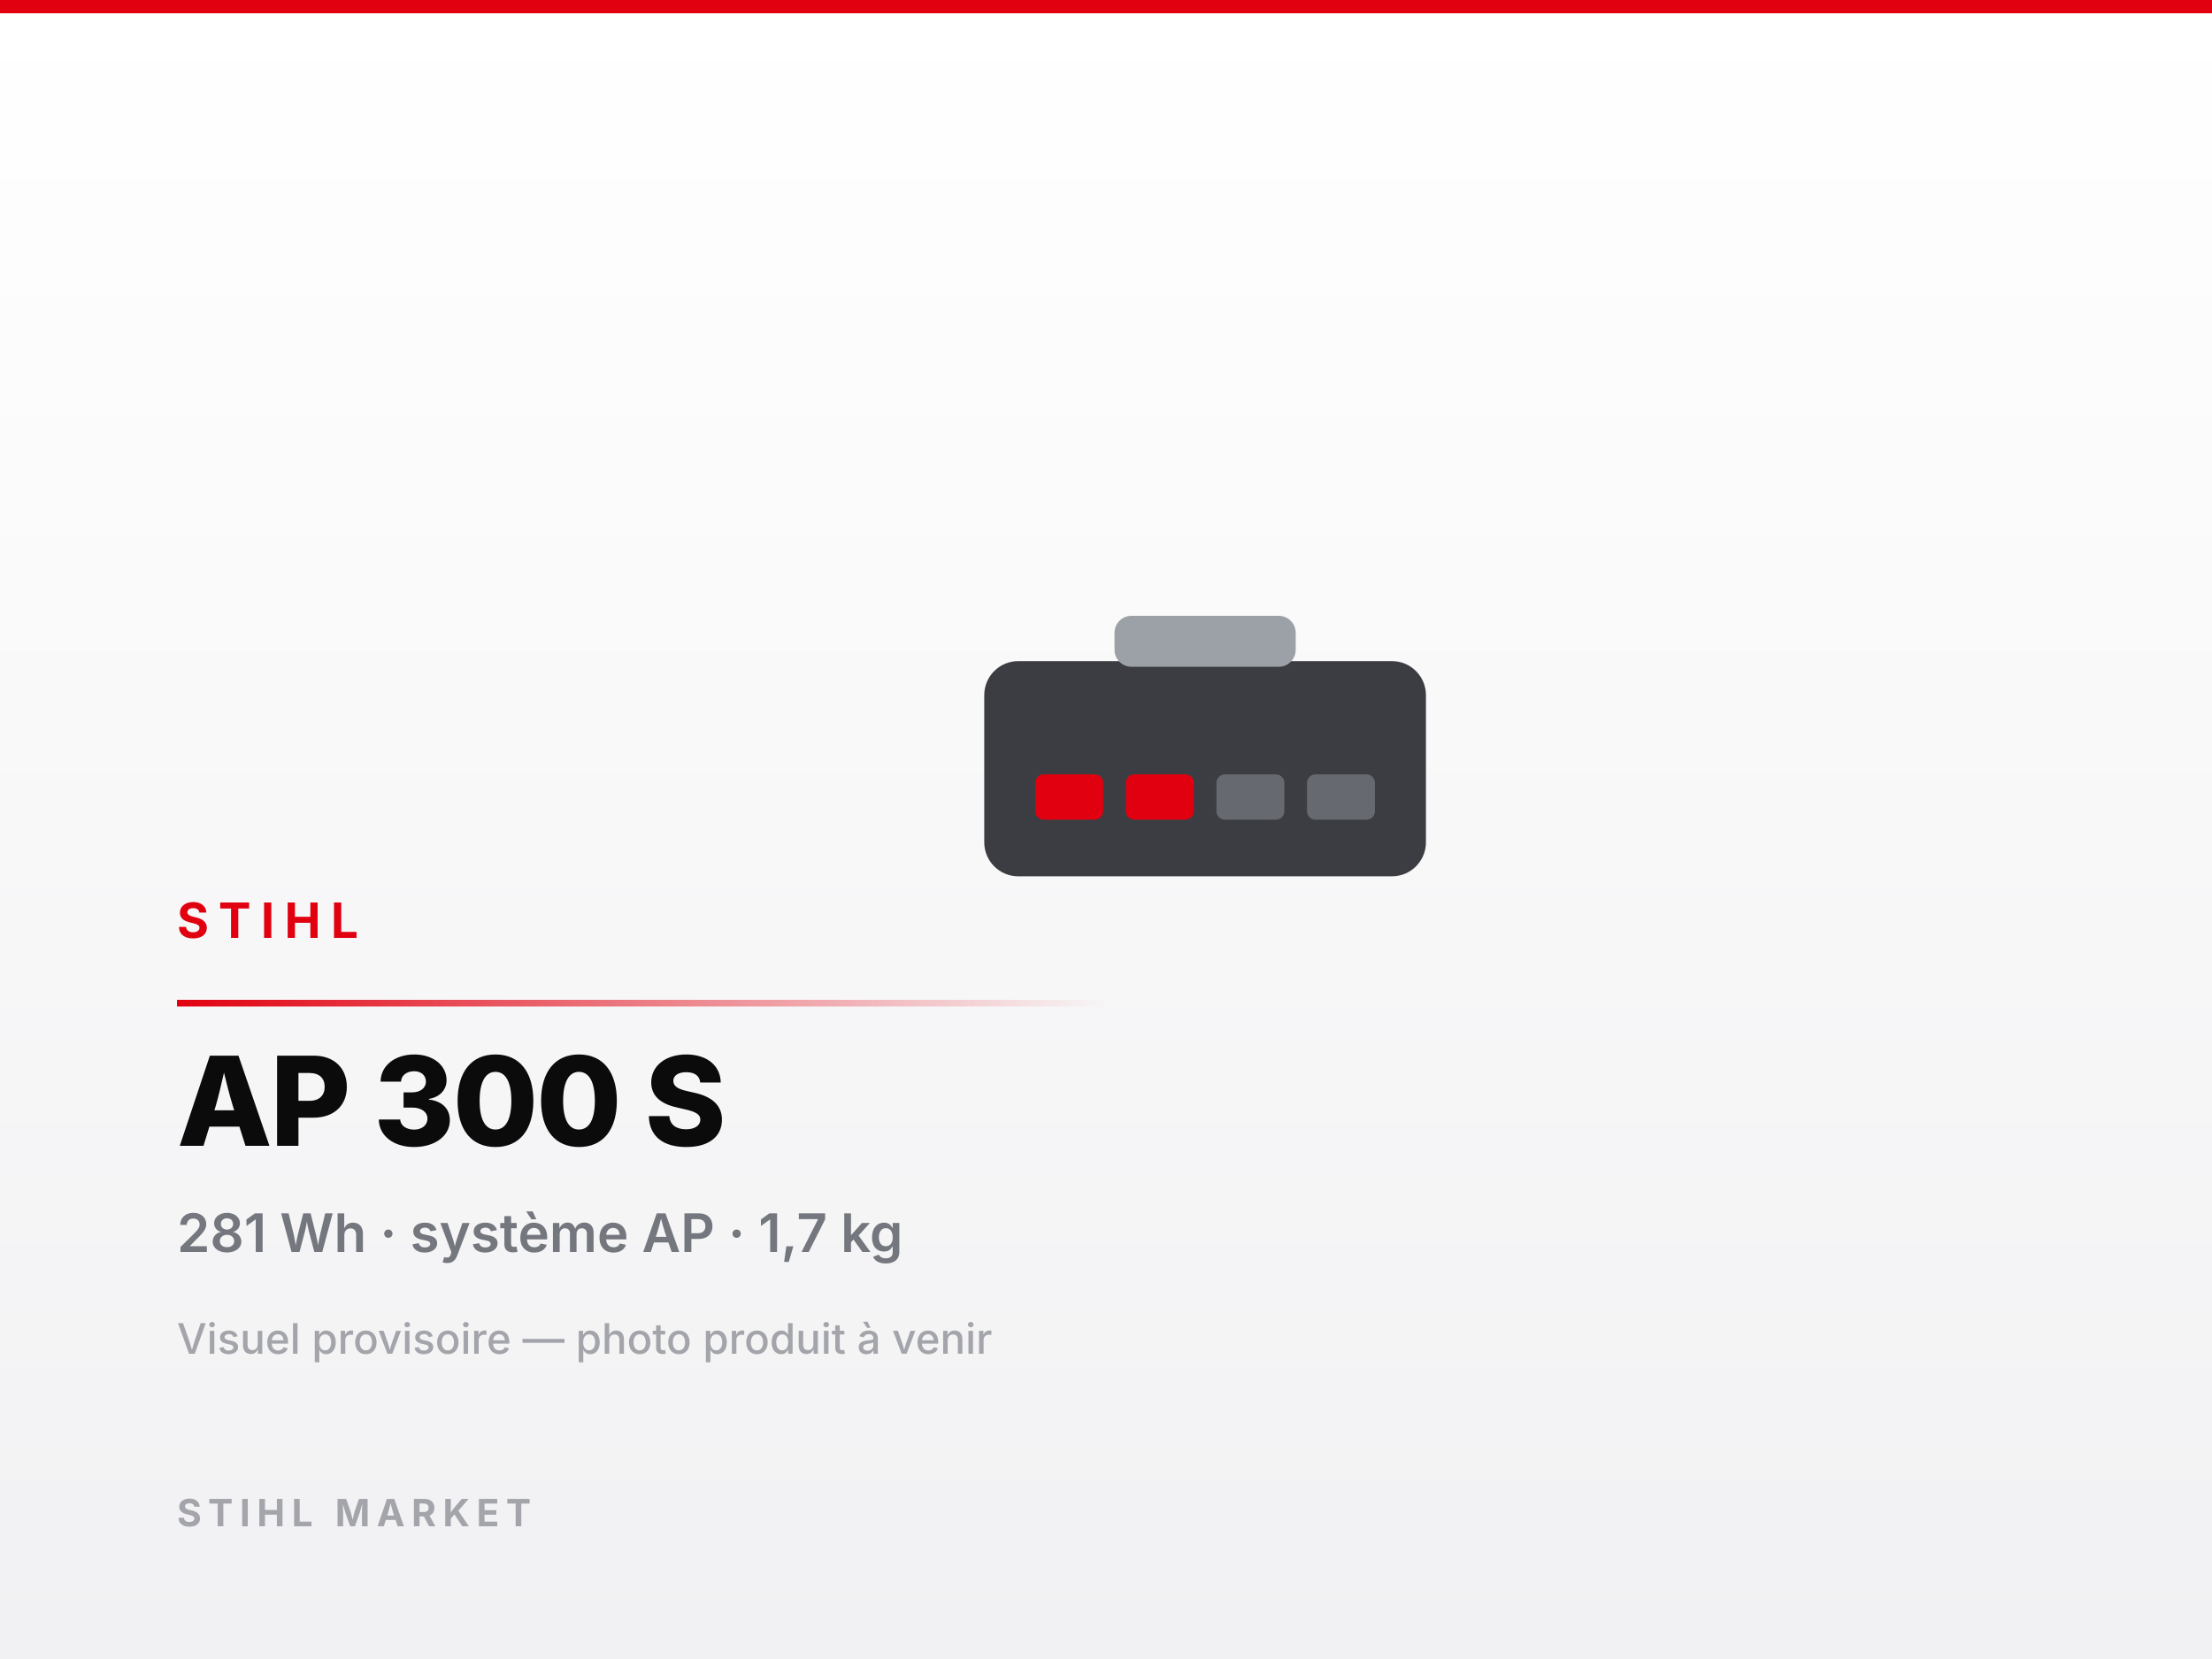
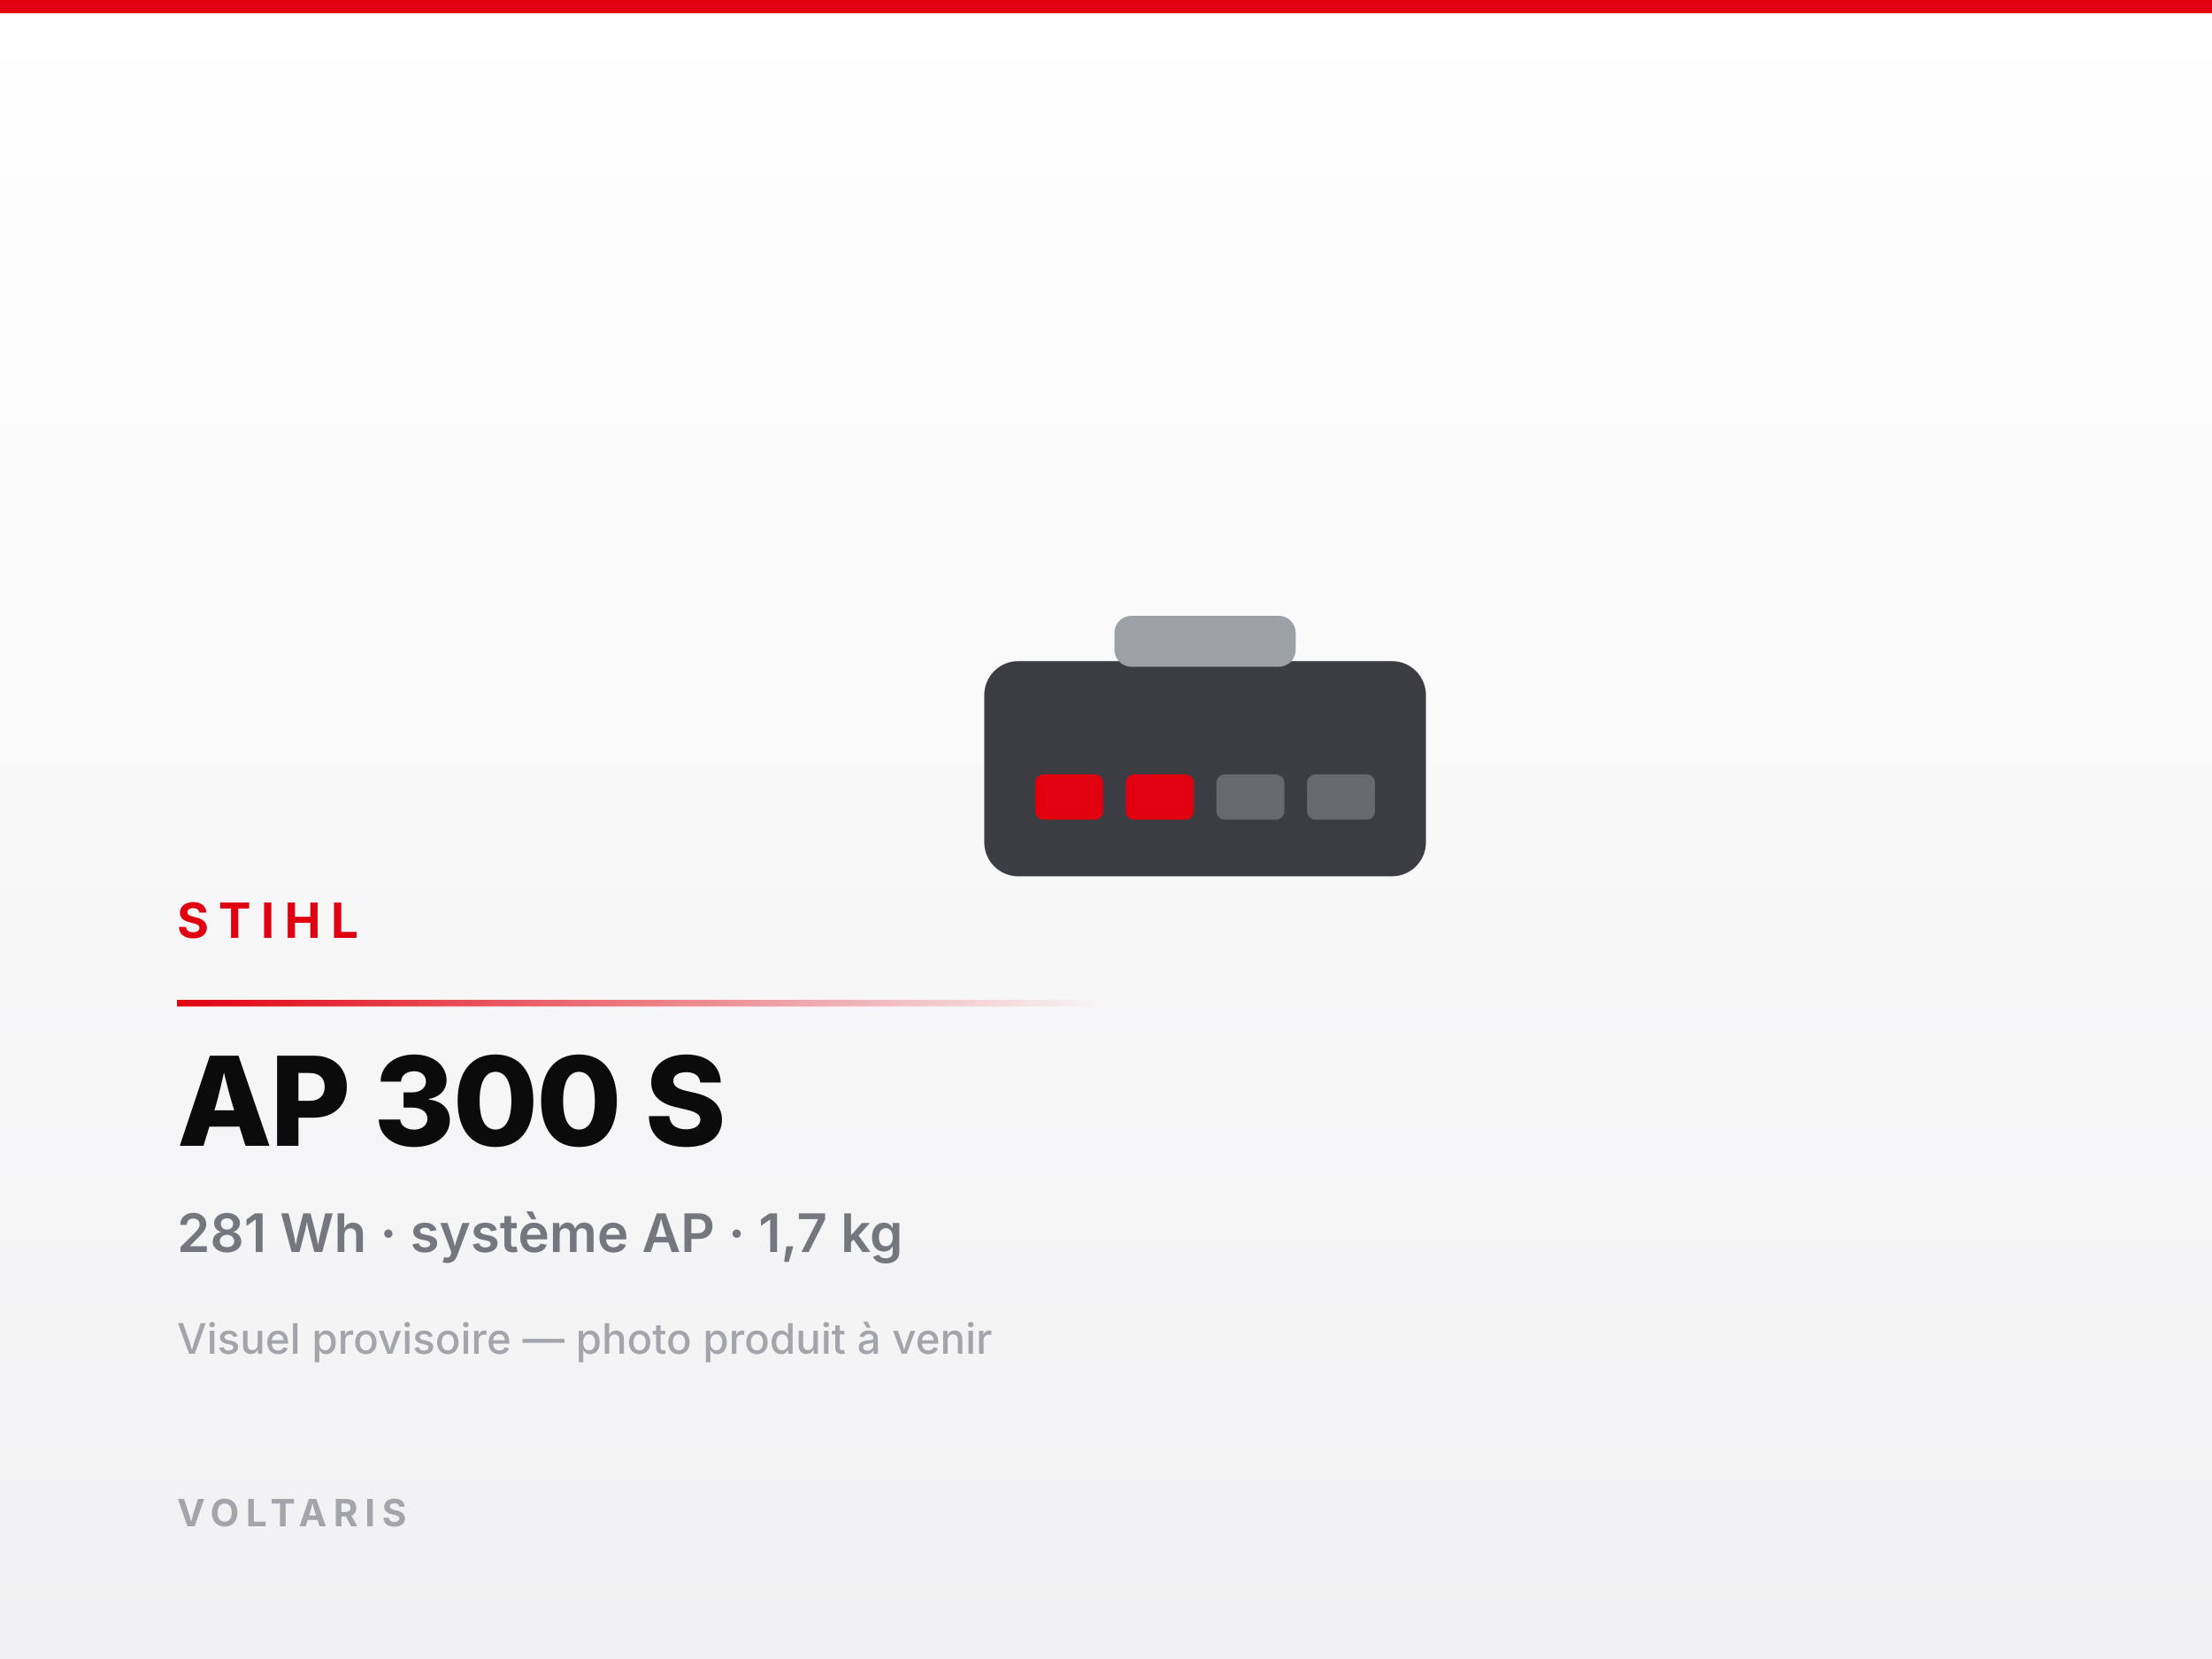
<svg xmlns="http://www.w3.org/2000/svg" viewBox="0 0 1000 750" width="1000" height="750" role="img" aria-label="STIHL AP 300 S — 281 Wh · système AP · 1,7 kg">
  <defs>
    <linearGradient id="bg" x1="0" y1="0" x2="0" y2="1">
      <stop offset="0%" stop-color="#FFFFFF" />
      <stop offset="100%" stop-color="#F1F1F3" />
    </linearGradient>
    <linearGradient id="rule" x1="0" y1="0" x2="1" y2="0">
      <stop offset="0%" stop-color="#E1000F" />
      <stop offset="100%" stop-color="#E1000F" stop-opacity="0" />
    </linearGradient>
  </defs>
  <rect width="1000" height="750" fill="url(#bg)" />
  <rect x="0" y="0" width="1000" height="6" fill="#E1000F" />
  <g transform="translate(340 240) scale(1.28)">
    <rect x="82" y="46" width="156" height="76" rx="12" fill="#3B3D42" />
    <rect x="128" y="30" width="64" height="18" rx="6" fill="#9CA0A7" />
    <rect x="100" y="86" width="24" height="16" rx="3" fill="#E1000F" />
    <rect x="132" y="86" width="24" height="16" rx="3" fill="#E1000F" />
    <rect x="164" y="86" width="24" height="16" rx="3" fill="#9CA0A7" opacity=".45" />
    <rect x="196" y="86" width="24" height="16" rx="3" fill="#9CA0A7" opacity=".45" />
  </g>
  <rect x="80" y="452" width="420" height="3" fill="url(#rule)" />
  <text x="80" y="424" font-family="Inter, Roboto, Helvetica, Arial, sans-serif" font-size="22" font-weight="700" letter-spacing="4.5" fill="#E1000F">STIHL</text>
  <text x="80" y="518" font-family="Inter, Roboto, Helvetica, Arial, sans-serif" font-size="56" font-weight="800" letter-spacing="-1" fill="#0B0B0C">AP 300 S</text>
  <text x="80" y="566" font-family="Inter, Roboto, Helvetica, Arial, sans-serif" font-size="24" font-weight="600" fill="#74777E">281 Wh · système AP · 1,7 kg</text>
  <text x="80" y="612" font-family="Inter, Roboto, Helvetica, Arial, sans-serif" font-size="19" font-weight="500" fill="#A3A5AB">Visuel provisoire — photo produit à venir</text>
-   <text x="80" y="690" font-family="Inter, Roboto, Helvetica, Arial, sans-serif" font-size="17" font-weight="700" letter-spacing="3" fill="#A3A5AB">STIHL MARKET</text>
+   <text x="80" y="690" font-family="Inter, Roboto, Helvetica, Arial, sans-serif" font-size="17" font-weight="700" letter-spacing="3" fill="#A3A5AB">VOLTARIS</text>
</svg>
